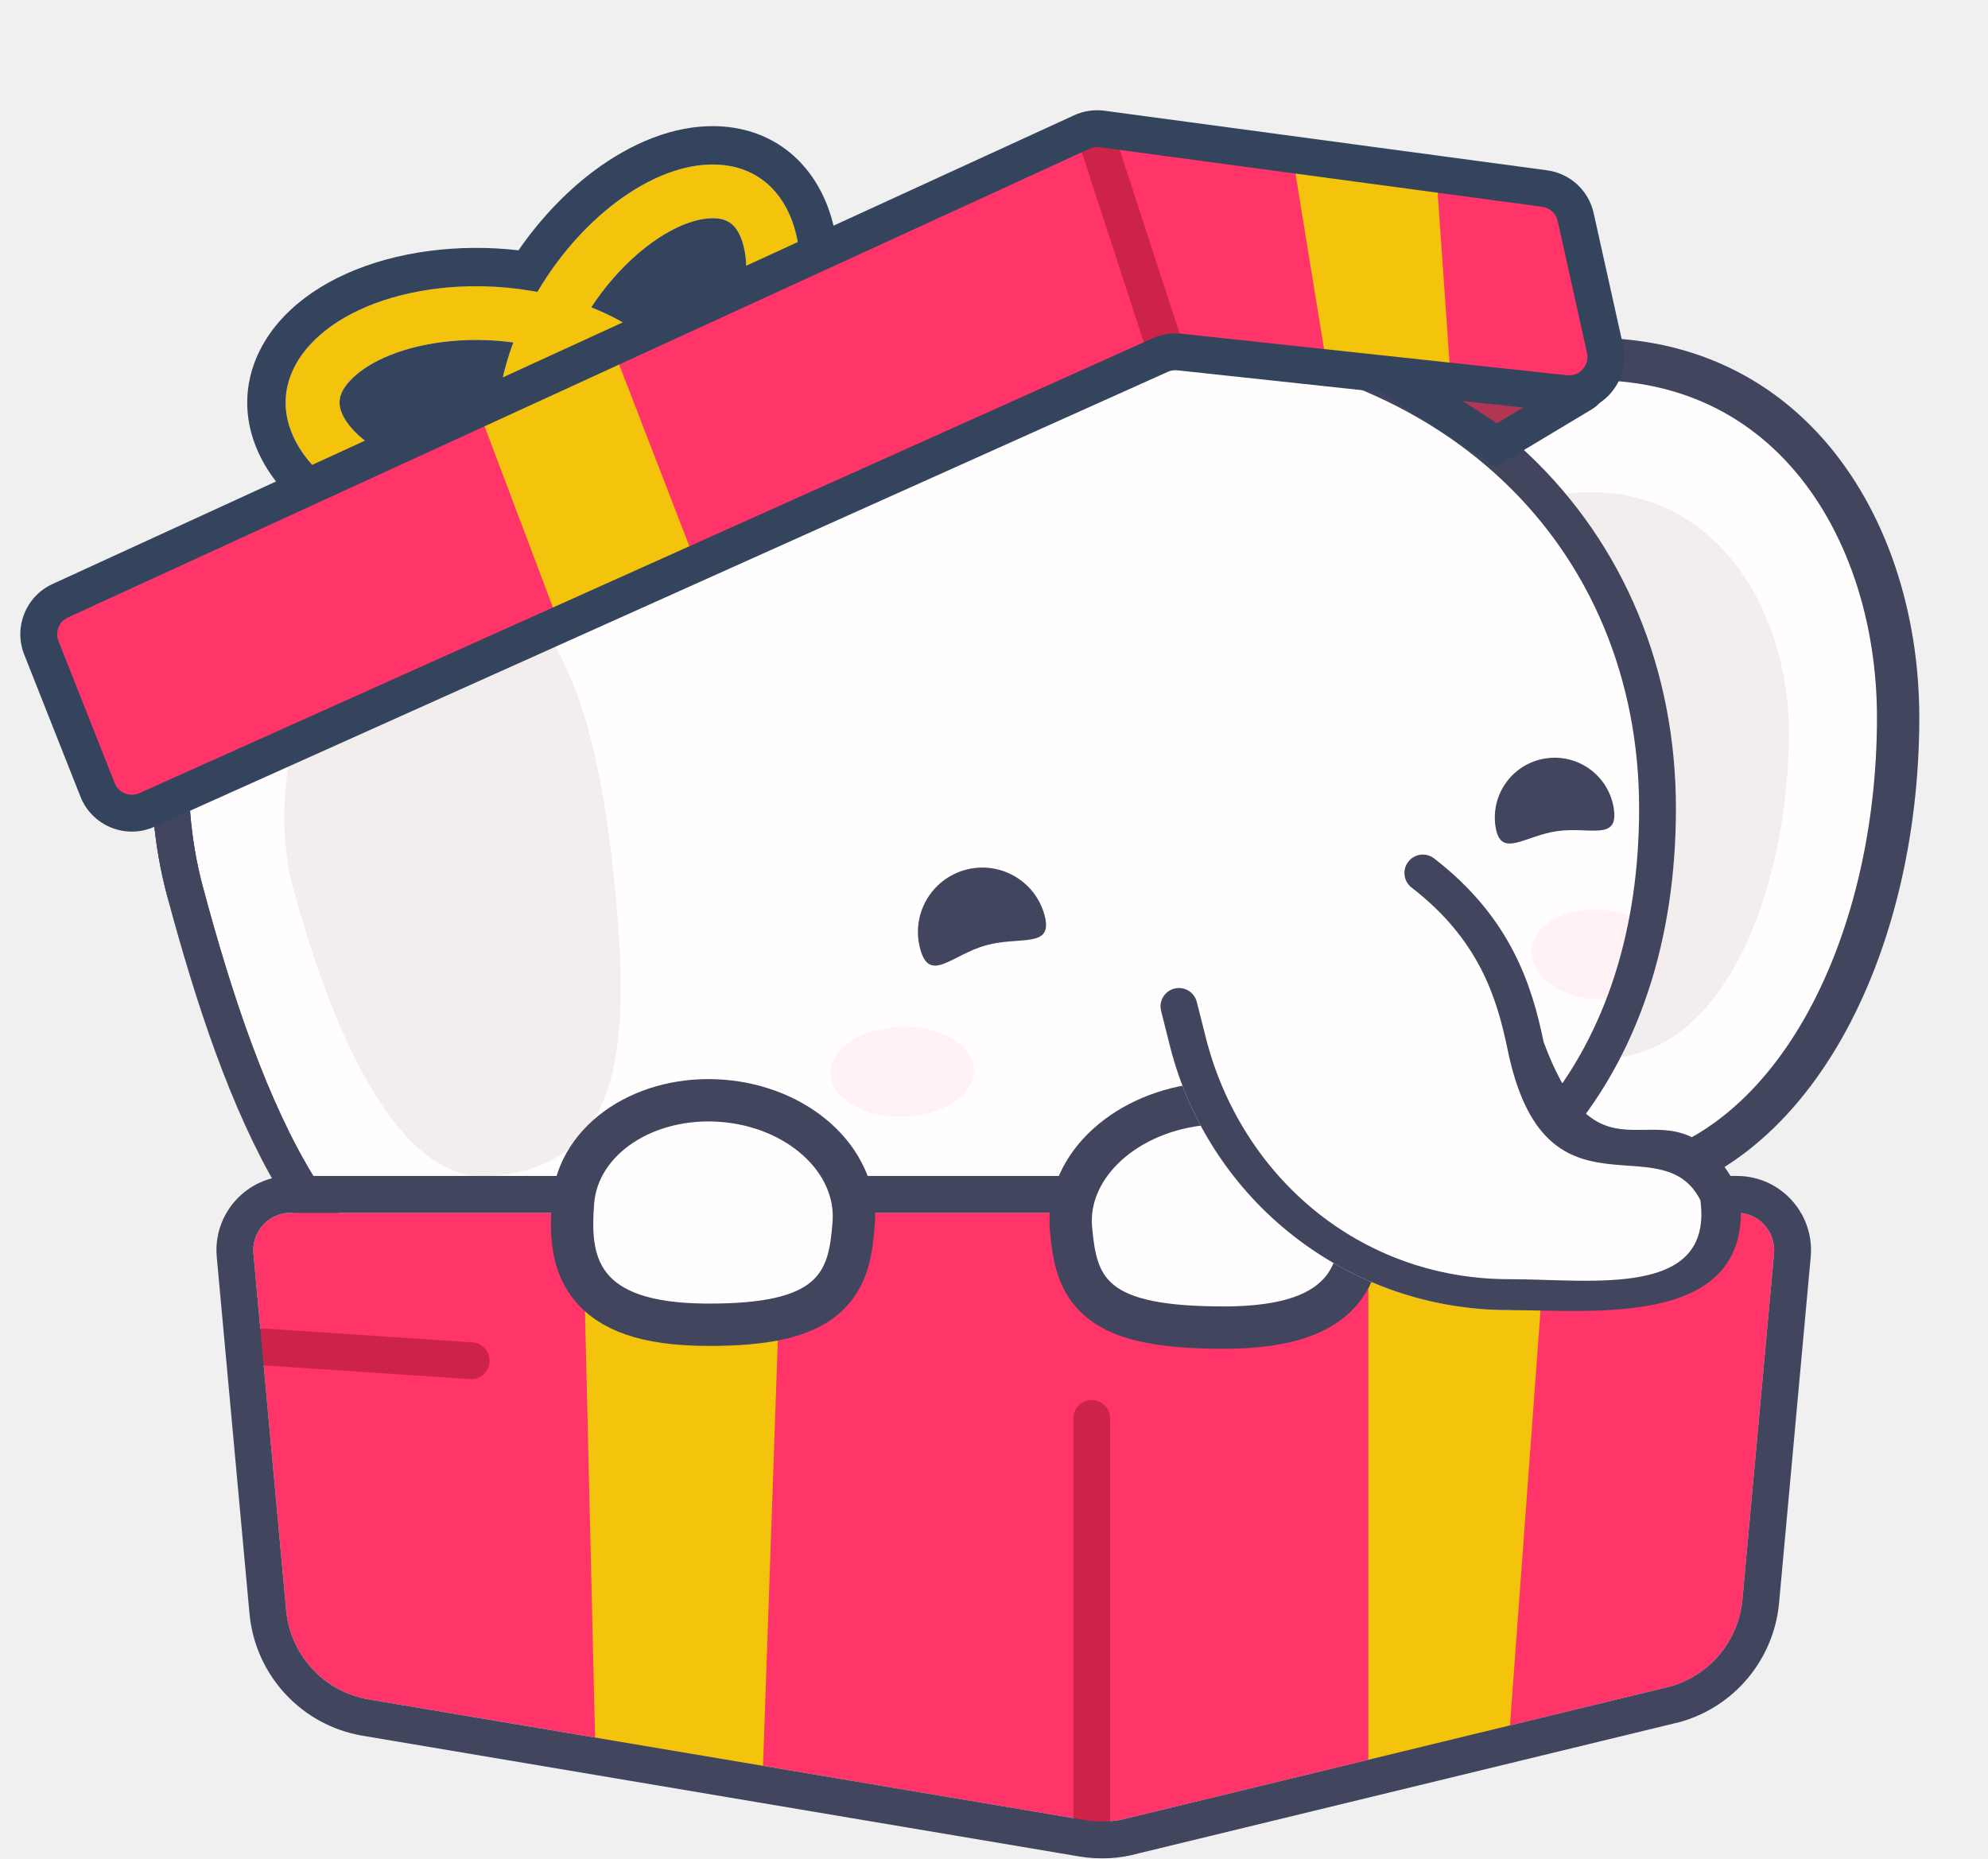
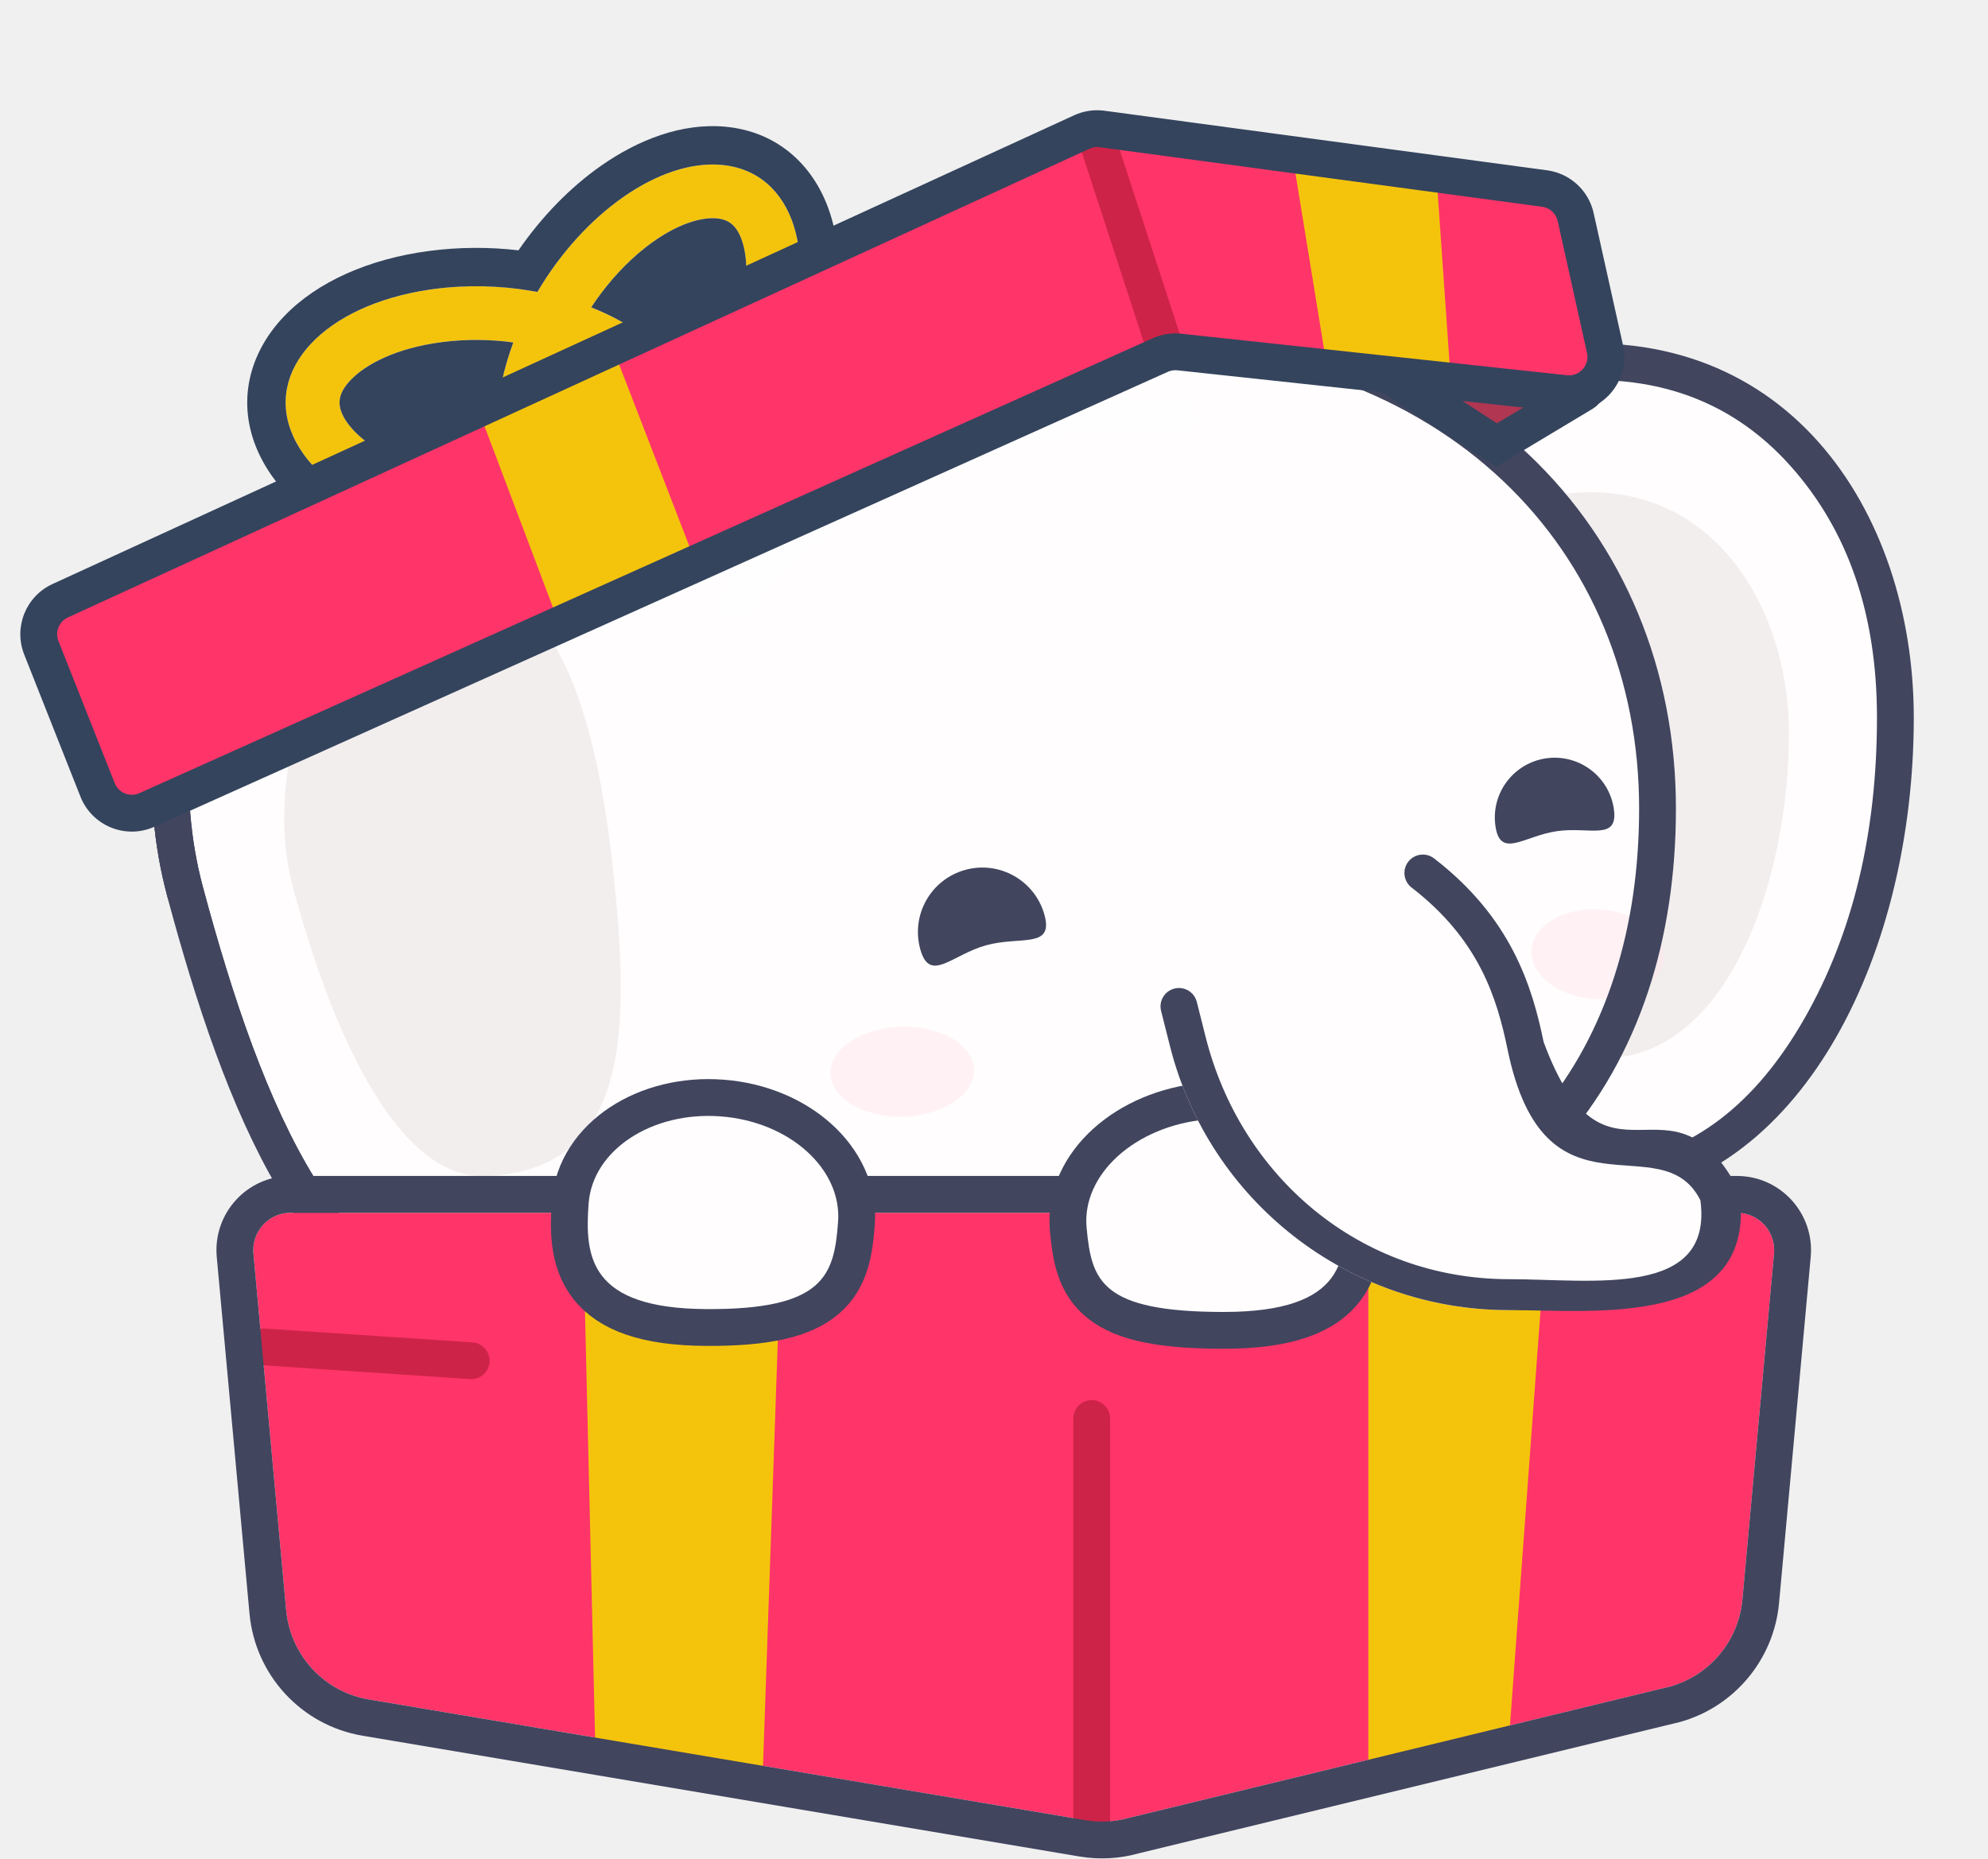
<svg xmlns="http://www.w3.org/2000/svg" xmlns:xlink="http://www.w3.org/1999/xlink" width="216" height="202" viewBox="0 0 216 202" fill="none">
  <ellipse opacity="0.08" cx="106.594" cy="178.36" rx="49.5" ry="10" fill="#41455E" />
+   <path d="M68.778 151.829C68.505 153.252 67.131 154.184 65.708 153.911C64.542 153.688 60.693 151.155 59.343 150.249C59.161 150.128 59.214 149.853 59.428 149.807C61.017 149.465 65.529 148.535 66.696 148.759C68.118 149.032 69.051 150.406 68.778 151.829Z" stroke-width="8" stroke="#41455E" />
  <use xlink:href="#stroke0_53_5" fill="#FFE3E9" />
-   <mask id="stroke1_53_5" maskUnits="userSpaceOnUse" x="53.552" y="142.672" width="21.296" height="17.326" fill="black">
-     <rect fill="white" x="53.552" y="142.672" width="21.296" height="17.326" />
-     <use xlink:href="#stroke0_53_5" />
-   </mask>
-   <path d="M68.778 151.829C68.505 153.252 67.131 154.184 65.708 153.911C64.542 153.688 60.693 151.155 59.343 150.249C59.161 150.128 59.214 149.853 59.428 149.807C61.017 149.465 65.529 148.535 66.696 148.759C68.118 149.032 69.051 150.406 68.778 151.829Z" stroke-width="8" stroke="#41455E" mask="url(#stroke1_53_5)" />
-   <path d="M68.778 151.829C68.505 153.252 67.131 154.184 65.708 153.911C64.542 153.688 60.693 151.155 59.343 150.249C59.161 150.128 59.214 149.853 59.428 149.807C61.017 149.465 65.529 148.535 66.696 148.759C68.118 149.032 69.051 150.406 68.778 151.829Z" stroke-width="1.2" stroke="#41455E" stroke-linejoin="round" />
  <path d="M99.885 176.86H90.287C86.591 176.86 83.594 173.863 83.594 170.167C83.594 168.083 84.565 166.117 86.221 164.851L88.68 162.97C90.878 161.29 93.62 160.484 96.378 160.707L100.525 161.043C105.648 161.459 109.025 166.568 107.4 171.444C106.321 174.678 103.294 176.86 99.885 176.86Z" fill="#F3EEEE" stroke-width="4" stroke-linecap="round" stroke="#41455E" />
  <path d="M67.594 172.36L68.791 160.63C69.629 152.414 73.506 144.807 79.66 139.301C85.735 133.865 93.601 130.86 101.753 130.86H121.094L135.157 132.591C146.96 134.043 157.698 140.136 164.999 149.523C166.546 151.513 166.636 154.272 165.221 156.358L162.341 160.601C159.899 164.199 155.194 165.473 151.27 163.596L143.444 159.853C140.62 158.503 137.654 161.425 138.962 164.269L141.015 168.732C143.647 174.452 139.542 180.993 133.247 181.112L126.961 181.23C122.895 181.307 119.27 178.682 118.074 174.796C116.897 170.97 113.363 168.36 109.36 168.36H99.364C95.985 168.36 93.325 171.242 93.594 174.61C93.864 177.978 91.203 180.86 87.824 180.86H74.725C70.223 180.86 66.812 176.794 67.594 172.36Z" fill="#FFFDFD" stroke-width="4" stroke-linecap="round" stroke="#41455E" />
  <path d="M121.217 128.86L121.338 128.875L135.402 130.606C147.732 132.124 158.95 138.489 166.577 148.295C168.657 150.969 168.777 154.678 166.875 157.481L163.996 161.724C160.999 166.141 155.223 167.704 150.408 165.401L142.581 161.658C141.446 161.115 140.253 162.29 140.779 163.433L142.832 167.896C146.066 174.927 141.022 182.966 133.284 183.112L126.998 183.23C122.041 183.324 117.621 180.123 116.162 175.384C115.244 172.398 112.485 170.36 109.361 170.36H99.364C97.152 170.36 95.411 172.246 95.587 174.451C95.95 178.982 92.371 182.86 87.825 182.86H74.725C69.005 182.86 64.667 177.719 65.612 172.091L66.801 160.426C67.69 151.715 71.801 143.649 78.326 137.81C84.768 132.046 93.109 128.86 101.753 128.86H121.217ZM101.753 132.86C94.093 132.86 86.702 135.684 80.993 140.792C75.211 145.966 71.568 153.113 70.781 160.833L69.583 172.563L69.576 172.635L69.564 172.708C68.998 175.917 71.466 178.86 74.725 178.86H87.825C90.036 178.86 91.777 176.973 91.601 174.769C91.239 170.238 94.818 166.36 99.364 166.36H109.361C114.241 166.36 118.55 169.543 119.986 174.208C120.919 177.241 123.75 179.291 126.923 179.231L133.209 179.112C138.063 179.02 141.227 173.978 139.199 169.568L137.145 165.104C135.055 160.56 139.794 155.891 144.307 158.049L152.133 161.792C155.164 163.242 158.8 162.258 160.687 159.478L163.566 155.235C164.494 153.867 164.435 152.057 163.42 150.751C156.446 141.784 146.187 135.963 134.912 134.576L120.969 132.86H101.753Z" fill="#41455E" />
-   <use xlink:href="#stroke2_53_5" fill="#FFFDFD" />
-   <mask id="stroke3_53_5" fill="white">
-     <use xlink:href="#stroke2_53_5" />
-   </mask>
-   <path d="M138.441 87.8C141.827 111.739 146.233 134.583 176.094 130.36C196.182 127.519 207.936 103.36 207.936 77.972C207.936 55.506 193.952 33.913 166.805 37.752C144.875 40.853 135.056 63.86 138.441 87.8Z" stroke-width="8" stroke="#41455E" mask="url(#stroke3_53_5)" />
-   <path d="M138.441 87.8C141.827 111.739 146.233 134.583 176.094 130.36C196.182 127.519 207.936 103.36 207.936 77.972C207.936 55.506 193.952 33.913 166.805 37.752C144.875 40.853 135.056 63.86 138.441 87.8Z" stroke-width="1.2" stroke="#41455E" stroke-linejoin="round" />
+   <use xlink:href="#stroke2_53_5" fill="#41455E" />
+   <path d="M142.402 87.240Q139.925 69.728 146.675 56.814Q153.547 43.666 167.365 41.712Q184.435 39.298 194.565 50.659Q203.936 61.169 203.936 77.972Q203.936 96.834 196.072 110.642Q188.111 124.621 175.534 126.399Q158.033 128.874 150.704 117.477Q145.543 109.453 142.402 87.240Z" fill="#FFFDFD" />
  <path d="M152.127 85.571C154.185 100.124 157.941 117.427 176.094 114.86C188.306 113.133 194.374 95.03 194.374 79.596C194.374 65.939 185.86 51.399 169.358 53.733C156.025 55.618 150.068 71.017 152.127 85.571Z" fill="#F3EEEE" />
  <path d="M78.11 94.501C77.486 81.642 74.066 69.918 68.636 61.66C63.24 53.456 56.153 51.012 47.889 51.413C37.116 51.936 29.383 56.205 24.887 65.2C20.337 74.303 19.263 85.988 22.044 96.375C25.236 108.294 29.076 119.758 34.215 128.07C39.354 136.38 45.189 140.652 52.3 140.306C58.643 139.999 63.29 138.52 66.738 136.319C70.163 134.132 72.657 131.071 74.452 127.167C78.142 119.141 78.758 107.851 78.11 94.501ZM82.213 96.801C83.165 122.411 79.103 143.01 52.494 144.302L52.063 144.318C34.442 144.81 25.14 122.639 18.79 99.655L18.181 97.41C12.141 74.857 22.724 48.63 47.695 47.418L48.166 47.399C68.069 46.8 80.817 67.762 82.105 94.307L82.213 96.801Z" fill="#41455E" />
  <path d="M121.094 33.36C159.594 33.36 182.094 57.76 182.094 87.86C182.094 117.959 164.094 142.36 121.094 142.36C100.124 142.36 86.087 138.233 76.825 131.283C72.451 138.87 64.939 143.698 52.494 144.302C34.016 145.199 24.594 121.36 18.18 97.411C12.14 74.858 24.094 52.36 47.694 45.419C56.885 44.972 64.573 49.528 70.344 57.15C81.062 42.787 99.339 33.36 121.094 33.36Z" fill="#FFFDFD" />
  <ellipse opacity="0.45" cx="173.592" cy="103.697" rx="7.193" ry="4.875" transform="rotate(3.76585 173.592 103.697)" fill="#FFE3E9" />
  <path d="M48.166 48.399C72.116 47.678 74.452 60.5 70.636 64.66C65.24 56.456 56.153 52.013 47.889 52.414C37.116 52.937 29.383 56.206 24.887 65.2C20.337 74.303 19.263 85.988 22.044 96.375C25.236 108.294 29.075 119.758 34.215 128.07C39.353 136.38 45.19 140.652 52.301 140.306C58.643 139.998 63.291 138.52 66.738 136.319C70.163 134.133 72.657 131.072 74.452 127.168C74.832 126.342 75.178 125.482 75.493 124.588C75.752 123.858 76.453 123.38 77.227 123.34C78.554 123.271 79.769 124.475 79.332 125.73C75.596 136.472 67.752 143.561 52.494 144.302L52.063 144.318C34.442 144.81 25.14 122.639 18.79 99.655L18.181 97.41C12.141 74.857 22.724 49.63 47.694 48.418L48.166 48.399Z" fill="#41455E" />
  <path d="M121.094 138.36C106.76 138.36 96.073 136.388 88.094 133.068L86.594 136.778C95.208 140.352 106.464 142.36 121.094 142.36C132.23 142.36 141.69 140.723 149.594 137.775L145.805 134.86C138.895 137.1 130.705 138.36 121.094 138.36Z" fill="#F3EEEE" />
  <path d="M66.594 94.36C68.502 112.012 68.466 127.051 52.934 127.805C42.485 128.312 35.439 109.881 31.812 96.338C28.397 83.585 34.52 63.606 48.64 62.92C60.047 62.367 64.697 76.81 66.594 94.36Z" fill="#F3EEEE" />
  <ellipse opacity="0.45" cx="98.029" cy="116.453" rx="7.801" ry="4.875" transform="rotate(-1.61691 98.0293 116.453)" fill="#FFE3E9" />
  <path d="M182.094 87.86C182.094 57.76 159.594 33.36 121.094 33.36C99.339 33.36 81.062 42.787 70.344 57.15C64.573 49.528 56.885 49.972 47.694 50.419C22.724 51.631 12.14 74.858 18.18 97.411C25.347 121.136 34.217 145.139 52.494 144.302C64.939 143.698 72.451 138.87 76.825 131.283C83.098 135.99 91.562 139.403 102.888 141.114C103.96 141.277 104.891 140.38 104.996 139.3C105.096 138.277 104.425 137.301 103.409 137.147C92.618 135.506 84.836 132.293 79.227 128.083L75.615 125.374L73.361 129.285C69.775 135.504 63.62 139.758 52.301 140.307C45.189 140.652 39.354 136.38 34.215 128.07C29.075 119.758 25.236 108.294 22.044 96.376C19.262 85.989 20.337 74.304 24.887 65.201C29.383 56.206 37.116 54.937 47.889 54.414C55.443 54.047 61.969 52.715 67.155 59.565L70.367 63.807L73.55 59.542C83.456 46.268 100.503 37.36 121.094 37.36C139.483 37.36 153.699 43.173 163.284 52.23C172.869 61.286 178.094 73.835 178.094 87.86C178.094 100.739 174.627 112.182 167.371 120.86L169.594 124.407C178.165 114.74 182.094 101.922 182.094 87.86Z" fill="#41455E" />
  <path d="M138.476 110.247C140.406 107.693 145.896 103.846 153.319 104.335" stroke-width="4" stroke-linecap="round" stroke="#F3EEEE" />
  <path d="M145.34 117.293C146.196 116.358 150.358 113.379 154.824 113.931" stroke-width="4" stroke-linecap="round" stroke="#F3EEEE" />
  <path d="M150.992 123.619C151.354 123.237 153.2 121.301 156.687 121.602" stroke-width="4" stroke-linecap="round" stroke="#F3EEEE" />
  <path opacity="0.42" d="M80.094 65.36C84.427 58.026 104.094 42.36 128.094 45.36" stroke-width="4" stroke-linecap="round" stroke="white" />
  <path d="M113.479 99.397C114.515 103.122 110.861 101.682 107.137 102.718C103.412 103.753 101.026 106.872 99.991 103.148C98.955 99.423 101.135 95.564 104.86 94.528C108.584 93.493 112.443 95.673 113.479 99.397Z" fill="#41455E" />
  <path d="M175.346 87.885C175.871 91.436 172.687 89.794 169.135 90.32C165.584 90.846 163.011 93.339 162.486 89.788C161.96 86.237 164.413 82.932 167.964 82.406C171.515 81.881 174.82 84.334 175.346 87.885Z" fill="#41455E" />
  <path d="M120.326 131.782H188.718C191.103 131.782 192.972 133.837 192.754 136.22L189.316 173.812C188.906 178.29 185.784 182.049 181.468 183.261L122.649 197.536C121.119 197.966 119.513 198.052 117.946 197.788L40.062 184.664C35.225 183.849 31.541 179.867 31.092 174.966L27.535 136.221C27.316 133.838 29.185 131.782 31.57 131.782H120.326Z" fill="#FF3569" />
  <path d="M168.193 131.36H148.672V192.36L164.01 188.174L168.193 131.36Z" fill="#F4C40D" />
  <path d="M84.996 131.782L82.885 192.371L64.694 190.36L63.306 131.782H84.996Z" fill="#F4C40D" />
  <path d="M118.616 154.135V199.022" stroke-width="4" stroke-linecap="round" stroke="#CE2348" />
  <path d="M51.194 147.86L28.694 146.36" stroke-width="4" stroke-linecap="round" stroke="#CE2348" />
  <path d="M118.616 130.36V138.289" stroke-width="4" stroke-linecap="round" stroke="#CE2348" />
  <path d="M31.57 127.782C26.817 127.782 23.119 131.875 23.551 136.587L27.108 175.332C27.723 182.032 32.761 187.49 39.397 188.608L117.282 201.731C119.431 202.094 121.633 201.976 123.731 201.387L182.55 187.112C188.469 185.45 192.739 180.298 193.299 174.176L196.737 136.584C197.168 131.873 193.47 127.782 188.718 127.782V131.782C191.102 131.782 192.971 133.838 192.753 136.22L189.316 173.812C188.906 178.289 185.784 182.048 181.468 183.261L122.649 197.536C121.119 197.966 119.513 198.051 117.947 197.787L40.062 184.664C35.376 183.874 31.773 180.113 31.143 175.423L31.091 174.966L27.535 136.221C27.323 133.913 29.07 131.911 31.348 131.788L31.57 131.782V127.782ZM31.57 127.782V131.782H120.326V127.782H31.57ZM120.326 127.782V131.782H188.718V127.782H120.326Z" fill="#41455E" />
+   <path d="M145.942 130.815C146.477 136.59 146.344 142.56 132.969 142.56C119.594 142.56 118.596 139.169 118.061 133.395C117.527 127.62 123.335 122.362 131.035 121.65C138.734 120.937 145.408 125.041 145.942 130.815Z" stroke-width="8" stroke="#41455E" />
  <use xlink:href="#stroke4_53_5" fill="#FFFDFD" />
-   <mask id="stroke5_53_5" maskUnits="userSpaceOnUse" x="112.743" y="116.008" width="38.611" height="33.189" fill="black">
-     <rect fill="white" x="112.743" y="116.008" width="38.611" height="33.189" />
-     <use xlink:href="#stroke4_53_5" />
-   </mask>
-   <path d="M145.942 130.815C146.477 136.59 146.344 142.56 132.969 142.56C119.594 142.56 118.596 139.169 118.061 133.395C117.527 127.62 123.335 122.362 131.035 121.65C138.734 120.937 145.408 125.041 145.942 130.815Z" stroke-width="8" stroke="#41455E" mask="url(#stroke5_53_5)" />
-   <path d="M145.942 130.815C146.477 136.59 146.344 142.56 132.969 142.56C119.594 142.56 118.596 139.169 118.061 133.395C117.527 127.62 123.335 122.362 131.035 121.65C138.734 120.937 145.408 125.041 145.942 130.815Z" stroke-width="1.2" stroke="#41455E" stroke-linejoin="round" />
  <path d="M155.816 93.276C154.941 92.601 153.685 92.764 153.01 93.638L127.604 107.42C126.533 107.691 125.884 108.779 126.155 109.85L127.128 113.703C131.385 130.554 146.544 142.36 163.924 142.36L180.799 141.36C186 137.5 189.597 136.493 188.716 129.891C185.5 124.5 182.5 122 176.951 123.909C175.221 125.24 173.49 125.572 172.385 124.972C170.91 124.171 170.04 122.893 169.385 120.913C168.899 119.443 168.594 117.813 168.235 115.898C168.079 115.064 167.913 114.176 167.717 113.224C166.46 107.107 164.18 99.729 155.816 93.276Z" fill="#FFFDFD" />
  <path d="M153.01 93.638C153.685 92.764 154.941 92.601 155.816 93.276C164.18 99.728 166.46 107.107 167.717 113.224C174.5 131.5 181.5 115 189 129.5C190.987 144.404 173.414 142.36 163.924 142.36C146.544 142.36 131.385 130.554 127.128 113.703L126.155 109.85C125.884 108.779 126.533 107.691 127.604 107.42C128.675 107.15 129.763 107.799 130.034 108.87L131.006 112.723C134.814 127.798 147.706 139 164 139C173 139 186.177 141.11 184.751 130.419C180.5 122 167.824 133.608 163.799 114.03C162.634 108.361 160.659 102.065 153.372 96.444C152.498 95.769 152.336 94.513 153.01 93.638Z" fill="#41455E" />
+   <path d="M91.059 132.793C90.626 138.576 89.565 142.326 76.723 142.249C64.029 142.174 63.522 136.547 63.955 130.764C64.388 124.981 70.807 120.748 78.291 121.308C85.776 121.868 91.492 127.011 91.059 132.793Z" stroke-width="8" stroke="#41455E" />
  <use xlink:href="#stroke6_53_5" fill="#FFFDFD" />
-   <mask id="stroke7_53_5" maskUnits="userSpaceOnUse" x="58.809" y="116.006" width="38.139" height="32.604" fill="black">
-     <rect fill="white" x="58.809" y="116.006" width="38.139" height="32.604" />
-     <use xlink:href="#stroke6_53_5" />
-   </mask>
-   <path d="M91.059 132.793C90.626 138.576 89.565 142.326 76.723 142.249C64.029 142.174 63.522 136.547 63.955 130.764C64.388 124.981 70.807 120.748 78.291 121.308C85.776 121.868 91.492 127.011 91.059 132.793Z" stroke-width="8" stroke="#41455E" mask="url(#stroke7_53_5)" />
-   <path d="M91.059 132.793C90.626 138.576 89.565 142.326 76.723 142.249C64.029 142.174 63.522 136.547 63.955 130.764C64.388 124.981 70.807 120.748 78.291 121.308C85.776 121.868 91.492 127.011 91.059 132.793Z" stroke-width="1.2" stroke="#41455E" stroke-linejoin="round" />
  <path d="M55.163 52.246C56.334 54.911 58.373 56.775 61.158 57.442C70.254 55.626 75.866 50.278 75.117 44.405C73.951 45.863 72.683 47.162 71.37 48.257C67.959 51.103 64.956 52.019 63.105 51.859C62.539 51.811 62.034 51.665 61.596 51.349C60.589 51.623 59.482 51.848 58.275 52.007C57.238 52.144 56.197 52.222 55.163 52.246Z" fill-rule="evenodd" clip-rule="evenodd" fill="#F4C40D" />
  <path d="M75.117 44.405C75.866 50.278 70.254 55.626 61.158 57.442C58.373 56.775 56.334 54.911 55.163 52.246C56.197 52.222 57.238 52.144 58.275 52.007C59.482 51.848 60.589 51.623 61.596 51.349C62.034 51.665 62.539 51.811 63.105 51.859C64.956 52.019 67.959 51.103 71.37 48.257C72.683 47.162 73.951 45.863 75.117 44.405Z" fill-rule="evenodd" clip-rule="evenodd" fill="#F4C40D" />
  <path d="M61.158 57.442C70.254 55.626 75.866 50.278 75.117 44.405C76.872 42.209 78.395 39.654 79.489 36.897C81.331 32.248 81.365 28.546 80.68 26.348C80.086 24.437 79.126 23.838 77.854 23.729C76.003 23.569 73 24.485 69.589 27.331C67.644 28.953 65.797 31.025 64.235 33.396C69.017 35.282 72.76 38.221 74.366 41.793C74.759 42.668 75.007 43.542 75.117 44.405C73.951 45.863 72.683 47.162 71.37 48.257C67.959 51.103 64.956 52.019 63.105 51.859C62.539 51.811 62.034 51.665 61.596 51.349C64.732 50.497 66.894 49.176 68.101 47.915C69.487 46.468 69.545 45.34 69.023 44.179C68.263 42.489 66.001 40.319 61.848 38.732C61.735 38.688 61.621 38.646 61.506 38.604L61.471 38.691C59.628 43.34 59.595 47.042 60.279 49.24C60.608 50.3 61.051 50.956 61.596 51.349C60.589 51.623 59.482 51.848 58.275 52.007C57.238 52.144 56.197 52.222 55.163 52.246C53.503 48.468 53.59 43.08 55.773 37.209C53.249 36.868 50.584 36.837 47.943 37.185C42.973 37.84 39.712 39.612 38.117 41.277C36.731 42.724 36.673 43.852 37.194 45.013C37.954 46.703 40.217 48.873 44.369 50.461C47.528 51.668 51.302 52.335 55.163 52.246C56.334 54.911 58.373 56.775 61.158 57.442ZM61.158 57.442C60.646 57.544 60.122 57.636 59.588 57.715L59.042 57.791C47.302 59.34 35.129 54.687 31.852 47.399C28.576 40.112 35.437 32.949 47.176 31.401C50.974 30.9 54.817 31.048 58.39 31.724C63.387 23.231 71.597 17.332 78.36 17.915C86.342 18.603 89.284 28.061 84.932 39.04C80.58 50.019 70.581 58.361 62.599 57.673C62.099 57.63 61.618 57.553 61.158 57.442Z" fill-rule="evenodd" clip-rule="evenodd" fill="#F4C40D" />
  <path d="M65.323 18C69.323 15.203 74.031 13.357 78.719 13.761C84.639 14.272 88.636 18.186 90.252 23.381C91.803 28.367 91.222 34.486 88.808 40.577C86.376 46.711 82.376 52.114 77.798 55.933C73.307 59.681 67.751 62.302 62.241 61.827C61.869 61.795 61.5 61.747 61.136 61.687C60.827 61.741 60.516 61.792 60.201 61.839L60.183 61.841L60.165 61.845L59.618 61.92L59.603 61.923L59.587 61.925C53.033 62.79 46.355 61.933 40.784 59.804C35.32 57.715 30.316 54.15 28.049 49.109C25.611 43.686 27.11 38.293 30.873 34.364C34.485 30.593 40.124 28.126 46.631 27.268C49.896 26.837 53.182 26.836 56.336 27.199C58.878 23.512 61.979 20.339 65.323 18ZM78.36 17.915C71.597 17.332 63.387 23.232 58.39 31.724L57.717 31.604C54.337 31.032 50.737 30.931 47.176 31.401L46.63 31.477C35.225 33.173 28.627 40.226 31.852 47.4C35.128 54.688 47.302 59.34 59.042 57.792L59.589 57.715C60.123 57.636 60.646 57.544 61.158 57.442C61.619 57.552 62.099 57.63 62.599 57.674C70.457 58.351 80.268 50.278 84.724 39.553L84.932 39.04C89.284 28.061 86.342 18.603 78.36 17.915ZM61.849 38.732C66.001 40.319 68.263 42.49 69.023 44.18C69.545 45.34 69.487 46.469 68.102 47.916L67.864 48.152C66.703 49.26 64.81 50.389 62.172 51.184L61.596 51.349L61.396 51.189C61.007 50.843 60.676 50.34 60.408 49.619L60.279 49.241C59.594 47.042 59.629 43.341 61.471 38.692L61.505 38.604C61.62 38.646 61.736 38.689 61.849 38.732ZM64.139 44.703C64.086 45.116 64.058 45.498 64.046 45.847C64.348 45.656 64.594 45.474 64.788 45.311C64.626 45.134 64.413 44.928 64.139 44.703Z" fill-rule="evenodd" clip-rule="evenodd" fill="#34445D" />
  <path d="M47.943 37.185C50.584 36.837 53.249 36.868 55.773 37.21C53.59 43.08 53.504 48.468 55.164 52.246C51.544 52.33 48 51.748 44.969 50.681L44.369 50.461C40.476 48.973 38.245 46.972 37.355 45.335L37.195 45.013C36.706 43.925 36.726 42.865 37.872 41.545L38.117 41.278C39.712 39.612 42.973 37.84 47.943 37.185Z" fill="#34445D" />
  <path d="M77.855 23.729C76.004 23.569 73 24.485 69.589 27.331L69.226 27.64C67.414 29.214 65.699 31.174 64.235 33.396C69.016 35.282 72.76 38.221 74.365 41.793C74.71 42.559 74.942 43.324 75.069 44.081L75.117 44.405L75.443 43.989C76.953 42.029 78.276 39.801 79.279 37.411L79.489 36.897C81.332 32.249 81.365 28.546 80.681 26.348C80.086 24.437 79.126 23.838 77.855 23.729Z" fill-rule="evenodd" clip-rule="evenodd" fill="#34445D" />
  <path d="M162.594 48.36L171.998 42.717C172.868 42.196 172.498 40.86 171.484 40.86H151.094L162.594 48.36Z" fill="#B03652" stroke-width="4" stroke-linecap="round" stroke="#34445D" />
  <path d="M10.603 85.834L4.489 70.386C3.707 68.409 4.608 66.165 6.541 65.278L117.541 14.343C118.229 14.027 118.992 13.913 119.743 14.014L167.828 20.488C169.49 20.711 170.836 21.947 171.199 23.584L174.385 37.918C174.979 40.59 172.773 43.056 170.052 42.763L128.136 38.25C127.43 38.174 126.717 38.287 126.07 38.578L15.961 88.011C13.881 88.945 11.442 87.954 10.603 85.834Z" fill="#FF3569" />
  <path d="M119.094 14.86L126.594 37.86" stroke-width="4" stroke-linecap="round" stroke="#CE2348" />
  <path d="M66.594 37.86L75.094 59.86L60.594 67.36L52.094 44.86L66.594 37.86Z" fill="#F4C40D" />
  <path d="M156.094 19.36L157.594 40.86L144.094 39.36L140.594 17.86L156.094 19.36Z" fill="#F4C40D" />
  <path d="M120.009 12.033L168.096 18.506C170.588 18.841 172.607 20.695 173.152 23.15L176.338 37.484C177.228 41.493 173.92 45.191 169.838 44.751L127.922 40.238C127.613 40.205 127.301 40.245 127.011 40.352L126.889 40.403L16.78 89.835C13.66 91.236 10.002 89.75 8.743 86.57L2.63 71.122C1.457 68.156 2.808 64.79 5.707 63.46L116.707 12.525C117.739 12.052 118.884 11.881 120.009 12.033ZM119.476 15.996C119.101 15.946 118.719 16.003 118.375 16.161L7.375 67.096C6.409 67.539 5.958 68.662 6.349 69.65L12.463 85.097C12.883 86.157 14.101 86.653 15.141 86.186L125.251 36.753C126.222 36.317 127.292 36.147 128.351 36.261L170.266 40.774C171.626 40.921 172.729 39.688 172.432 38.352L169.247 24.018C169.065 23.2 168.392 22.582 167.561 22.47L119.476 15.996Z" fill="#34445D" />
  <defs>
    <path id="stroke0_53_5" d="M68.778 151.829C68.505 153.252 67.131 154.184 65.708 153.911C64.542 153.688 60.693 151.155 59.343 150.249C59.161 150.128 59.214 149.853 59.428 149.807C61.017 149.465 65.529 148.535 66.696 148.759C68.118 149.032 69.051 150.406 68.778 151.829Z" />
    <path id="stroke2_53_5" d="M138.441 87.8C141.827 111.739 146.233 134.583 176.094 130.36C196.182 127.519 207.936 103.36 207.936 77.972C207.936 55.506 193.952 33.913 166.805 37.752C144.875 40.853 135.056 63.86 138.441 87.8Z" />
    <path id="stroke4_53_5" d="M145.942 130.815C146.477 136.59 146.344 142.56 132.969 142.56C119.594 142.56 118.596 139.169 118.061 133.395C117.527 127.62 123.335 122.362 131.035 121.65C138.734 120.937 145.408 125.041 145.942 130.815Z" />
    <path id="stroke6_53_5" d="M91.059 132.793C90.626 138.576 89.565 142.326 76.723 142.249C64.029 142.174 63.522 136.547 63.955 130.764C64.388 124.981 70.807 120.748 78.291 121.308C85.776 121.868 91.492 127.011 91.059 132.793Z" />
  </defs>
</svg>
